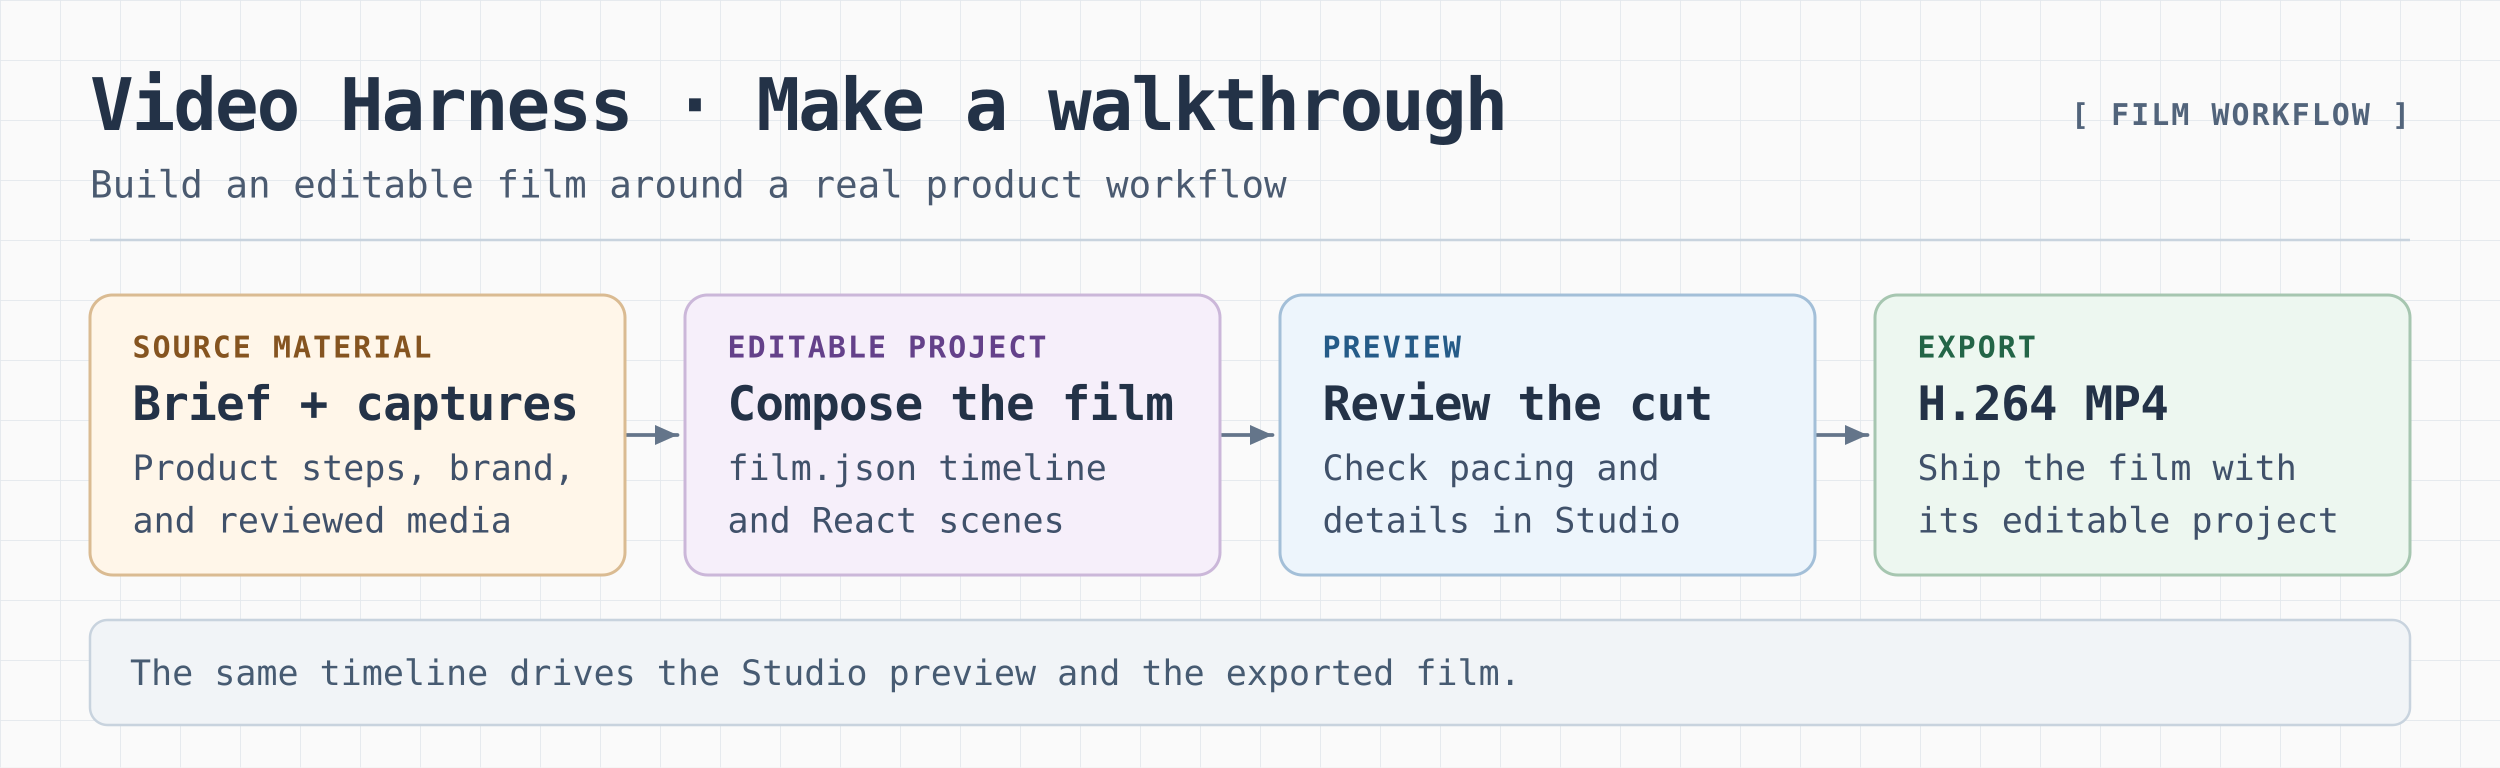
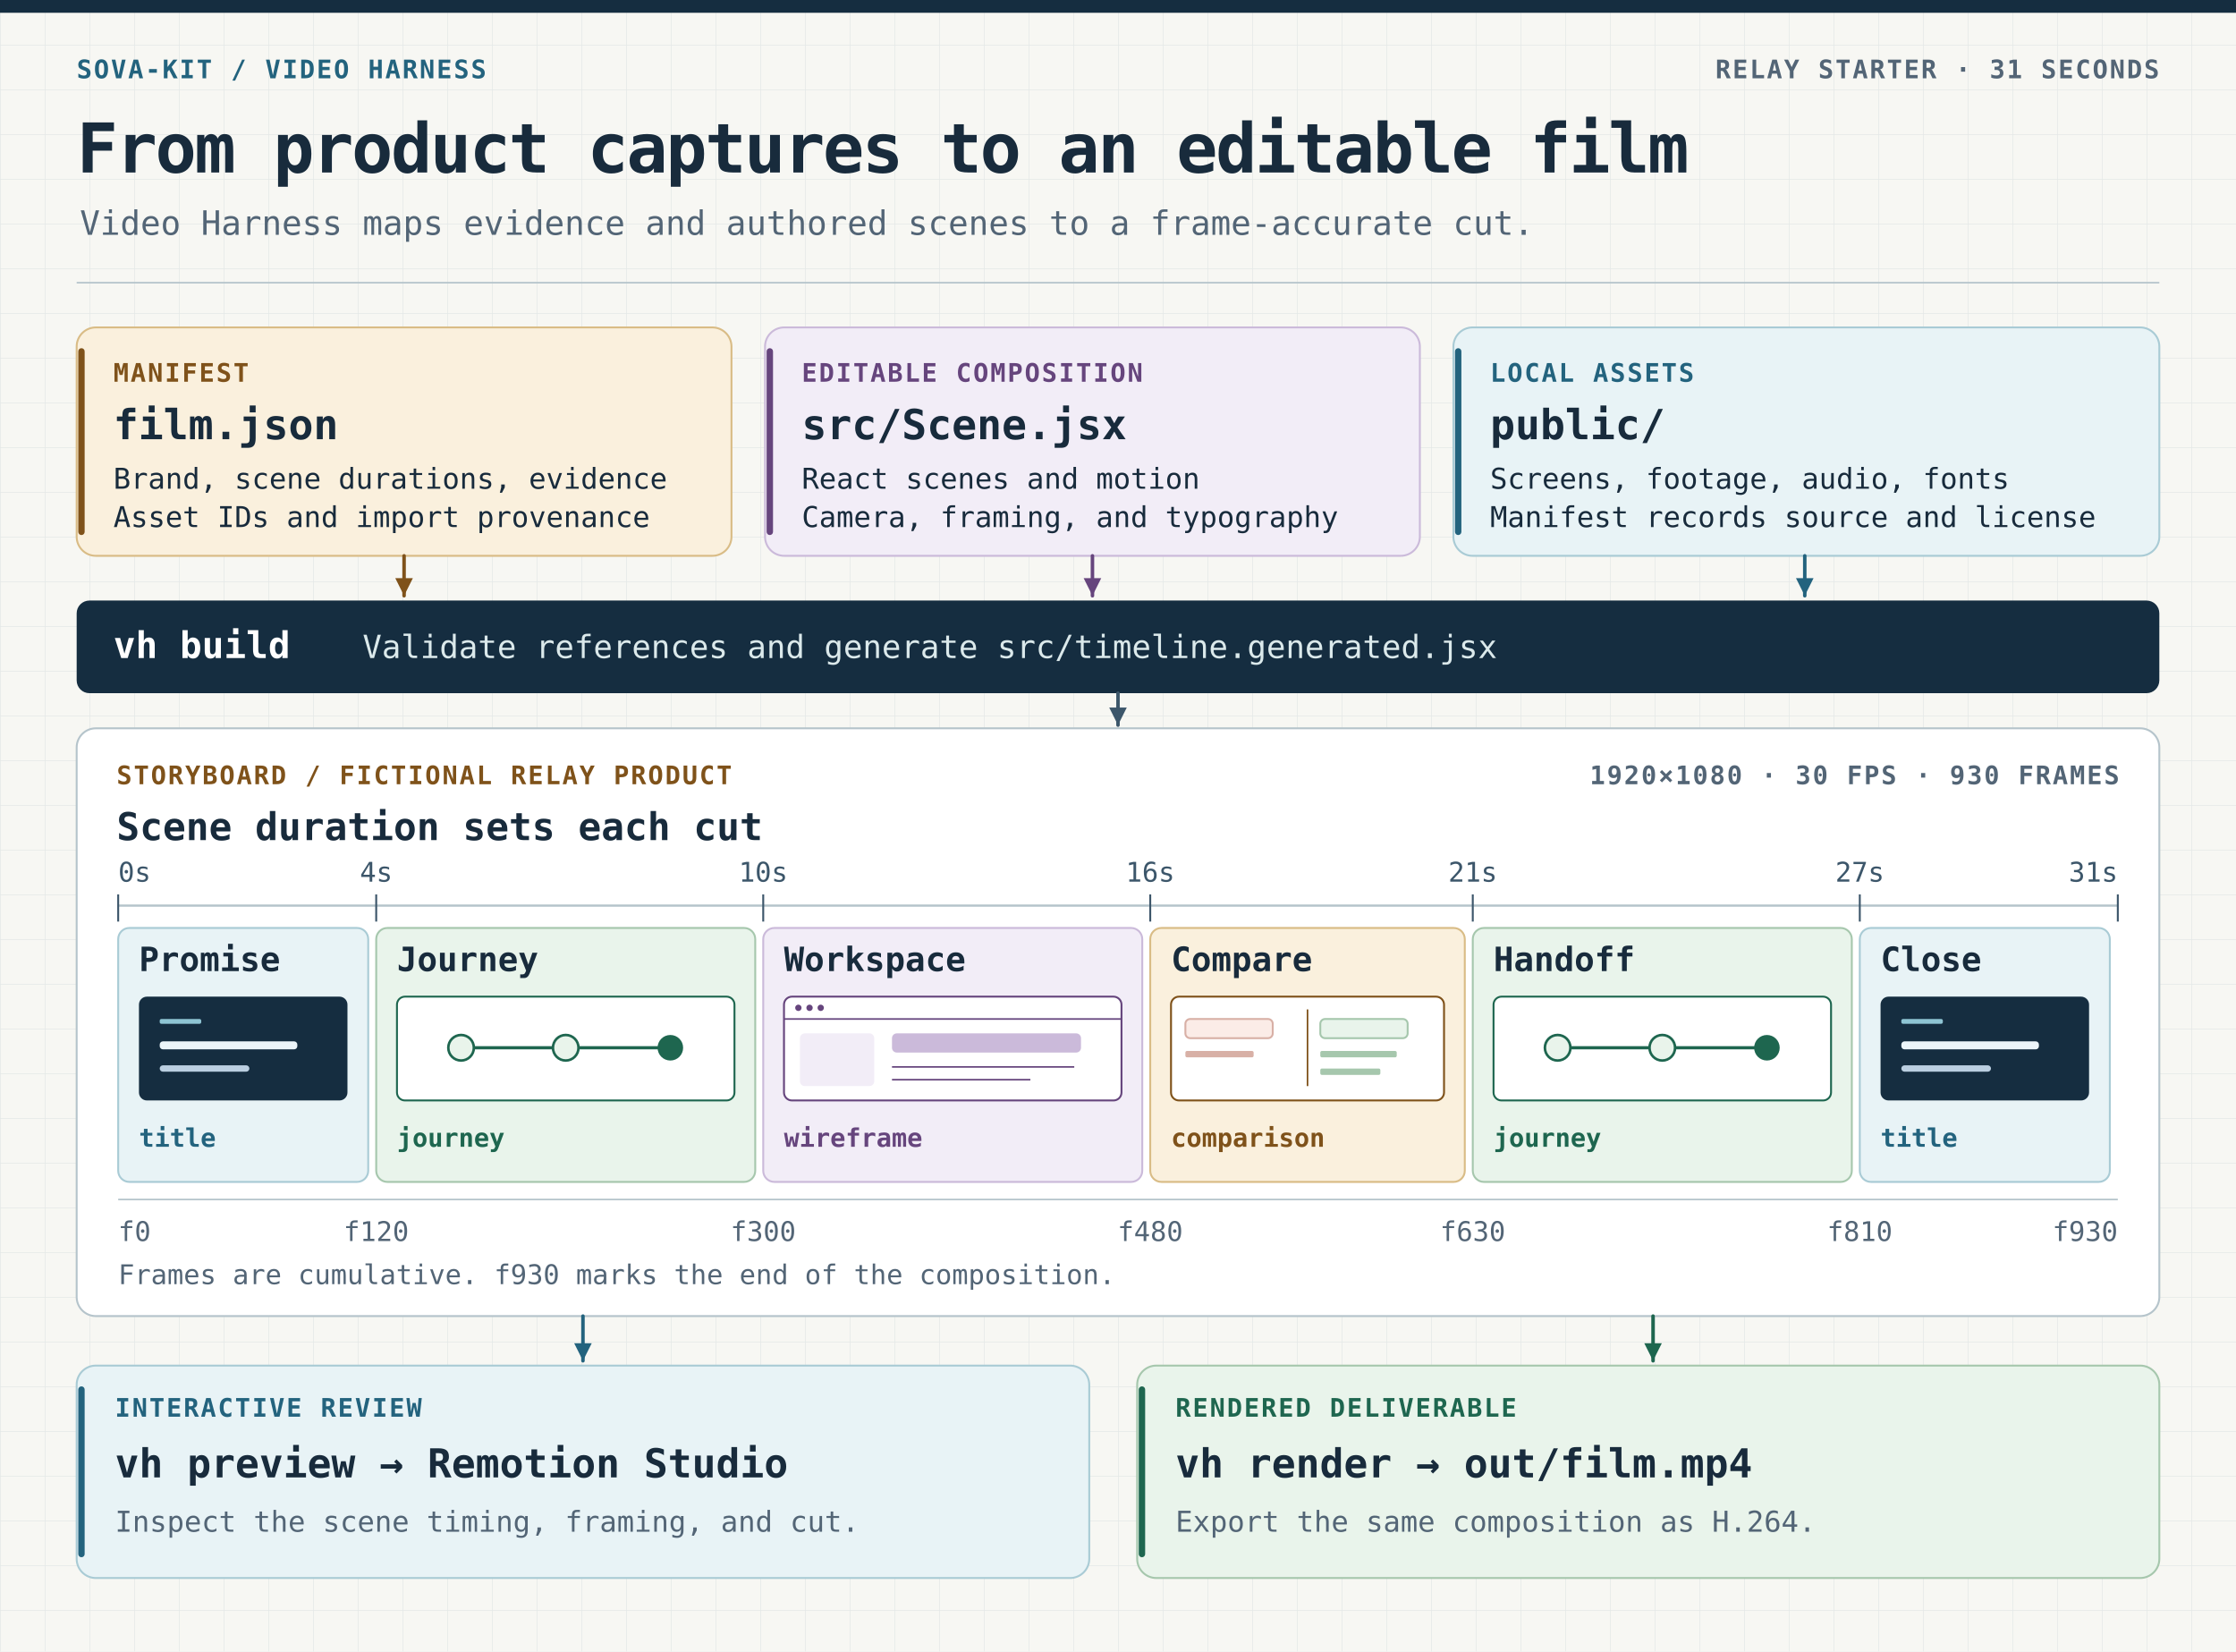
- <svg xmlns="http://www.w3.org/2000/svg" width="1000" height="307" viewBox="0 0 1000 307" role="img" aria-labelledby="title description" font-family="monospace" fill="#233247">
+ <svg xmlns="http://www.w3.org/2000/svg" width="1400" height="1034" viewBox="0 0 1400 1034" font-family="Menlo, Consolas, monospace" role="img" aria-labelledby="film-timeline-title film-timeline-desc">
  <defs>
-     <pattern id="grid" width="24" height="24" patternUnits="userSpaceOnUse">
-       <path d="M24 0H0V24" fill="none" stroke="#e2e7ec" stroke-width=".65" />
+     <pattern id="film-timeline-grid" width="28" height="28" patternUnits="userSpaceOnUse">
+       <path d="M28 0H0V28" fill="none" stroke="#e3e7e6" stroke-width=".75" />
    </pattern>
-     <style>
-       .title { font-size: 29px; font-weight: 700; letter-spacing: -.8px; }
-       .subtitle { font-size: 15px; fill: #4a5a70; }
-       .tag, .kicker { font-size: 12px; font-weight: 700; letter-spacing: .8px; }
-       .tag { fill: #52647b; }
-       .heading { font-size: 19px; font-weight: 700; letter-spacing: -.3px; }
-       .body { font-size: 14px; fill: #40516a; }
-       .note, .label { font-size: 14px; fill: #475b72; }
-       .strip { fill: #f1f4f7; stroke: #c8d3de; }
-       .flow { fill: none; stroke: #64758a; stroke-width: 1.5; stroke-linecap: round; stroke-linejoin: round; }
-       .dash { stroke-dasharray: 4 4; }
-     </style>
  </defs>
-   <rect width="1000" height="307" fill="#fafafa" />
-   <rect width="1000" height="307" fill="url(#grid)" />
-   <text x="36" y="52" class="title">Video Harness · Make a walkthrough</text>
-   <text x="36" y="79" class="subtitle">Build an editable film around a real product workflow</text>
-   <text x="964" y="50" class="tag" text-anchor="end">[ FILM WORKFLOW ]</text>
-   <path d="M36 96H964" stroke="#c8d3de" />
-   <path d="M250 174H271" class="flow" />
-   <polygon points="262,170 271,174 262,178" fill="#64758a" />
-   <path d="M488 174H509" class="flow" />
-   <polygon points="500,170 509,174 500,178" fill="#64758a" />
-   <path d="M726 174H747" class="flow" />
-   <polygon points="738,170 747,174 738,178" fill="#64758a" />
-   <g>
-     <rect x="36" y="118" width="214" height="112" rx="9" fill="#fff6e9" stroke="#dabb92" stroke-width="1.2" />
-     <text x="53" y="143" class="kicker" fill="#855420">SOURCE MATERIAL</text>
-     <text x="53" y="168" class="heading">Brief + captures</text>
-     <text x="53" y="192" class="body">Product steps, brand,</text>
-     <text x="53" y="213" class="body">and reviewed media</text>
-   </g>
-   <g>
-     <rect x="274" y="118" width="214" height="112" rx="9" fill="#f6effa" stroke="#cbb7d9" stroke-width="1.2" />
-     <text x="291" y="143" class="kicker" fill="#64418a">EDITABLE PROJECT</text>
-     <text x="291" y="168" class="heading">Compose the film</text>
-     <text x="291" y="192" class="body">film.json timeline</text>
-     <text x="291" y="213" class="body">and React scenes</text>
-   </g>
-   <g>
-     <rect x="512" y="118" width="214" height="112" rx="9" fill="#edf5fc" stroke="#a3bfd8" stroke-width="1.2" />
-     <text x="529" y="143" class="kicker" fill="#255b88">PREVIEW</text>
-     <text x="529" y="168" class="heading">Review the cut</text>
-     <text x="529" y="192" class="body">Check pacing and</text>
-     <text x="529" y="213" class="body">details in Studio</text>
-   </g>
-   <g>
-     <rect x="750" y="118" width="214" height="112" rx="9" fill="#edf7f0" stroke="#a6c6b0" stroke-width="1.2" />
-     <text x="767" y="143" class="kicker" fill="#236547">EXPORT</text>
-     <text x="767" y="168" class="heading">H.264 MP4</text>
-     <text x="767" y="192" class="body">Ship the film with</text>
-     <text x="767" y="213" class="body">its editable project</text>
-   </g>
-   <rect x="36" y="248" width="928" height="42" rx="7" class="strip" />
-   <text x="52" y="274" class="note">The same timeline drives the Studio preview and the exported film.</text>
+   <rect width="1400" height="1034" fill="#f7f7f3" />
+   <rect width="1400" height="1034" fill="url(#film-timeline-grid)" />
+   <rect width="1400" height="8" fill="#152d40" />
+   <text x="48" y="49" font-size="16" font-weight="700" fill="#23637e" letter-spacing="1.1">SOVA-KIT  /  VIDEO HARNESS</text>
+   <text x="1352" y="49" font-size="16" font-weight="700" fill="#536576" text-anchor="end" letter-spacing="1.1">RELAY STARTER  ·  31 SECONDS</text>
+   <text x="48" y="108" font-size="43" font-weight="700" fill="#182b3c" letter-spacing="-1.3">From product captures to an editable film</text>
+   <text x="50" y="147" font-size="21" font-weight="400" fill="#536576">Video Harness maps evidence and authored scenes to a frame-accurate cut.</text>
+   <line x1="48" y1="177" x2="1352" y2="177" stroke="#b5c4cb" stroke-width="1" />
+   <rect x="48" y="205" width="410" height="143" rx="12" fill="#faf0dd" stroke="#d9bc86" stroke-width="1.2" />
+   <rect x="49" y="218" width="4" height="117" rx="2" fill="#7f521a" stroke="none" stroke-width="1.2" />
+   <text x="71" y="239" font-size="16" font-weight="700" fill="#7f521a" letter-spacing="1.1">MANIFEST</text>
+   <text x="71" y="275" font-size="26" font-weight="700" fill="#182b3c">film.json</text>
+   <text x="71" y="306" font-size="18" font-weight="400" fill="#182b3c">Brand, scene durations, evidence</text>
+   <text x="71" y="330" font-size="18" font-weight="400" fill="#182b3c">Asset IDs and import provenance</text>
+   <rect x="479" y="205" width="410" height="143" rx="12" fill="#f2edf7" stroke="#cbbada" stroke-width="1.2" />
+   <rect x="480" y="218" width="4" height="117" rx="2" fill="#66457d" stroke="none" stroke-width="1.2" />
+   <text x="502" y="239" font-size="16" font-weight="700" fill="#66457d" letter-spacing="1.1">EDITABLE COMPOSITION</text>
+   <text x="502" y="275" font-size="26" font-weight="700" fill="#182b3c">src/Scene.jsx</text>
+   <text x="502" y="306" font-size="18" font-weight="400" fill="#182b3c">React scenes and motion</text>
+   <text x="502" y="330" font-size="18" font-weight="400" fill="#182b3c">Camera, framing, and typography</text>
+   <rect x="910" y="205" width="442" height="143" rx="12" fill="#e8f3f6" stroke="#a9cbd5" stroke-width="1.2" />
+   <rect x="911" y="218" width="4" height="117" rx="2" fill="#23637e" stroke="none" stroke-width="1.2" />
+   <text x="933" y="239" font-size="16" font-weight="700" fill="#23637e" letter-spacing="1.1">LOCAL ASSETS</text>
+   <text x="933" y="275" font-size="26" font-weight="700" fill="#182b3c">public/</text>
+   <text x="933" y="306" font-size="18" font-weight="400" fill="#182b3c">Screens, footage, audio, fonts</text>
+   <text x="933" y="330" font-size="18" font-weight="400" fill="#182b3c">Manifest records source and license</text>
+   <path d="M253 348L253 373" fill="none" stroke="#7f521a" stroke-width="2.2" stroke-linecap="round" stroke-linejoin="round" />
+   <polygon points="253,373 258.5,362 247.5,362" fill="#7f521a" />
+   <path d="M684 348L684 373" fill="none" stroke="#66457d" stroke-width="2.2" stroke-linecap="round" stroke-linejoin="round" />
+   <polygon points="684,373 689.5,362 678.5,362" fill="#66457d" />
+   <path d="M1130 348L1130 373" fill="none" stroke="#23637e" stroke-width="2.2" stroke-linecap="round" stroke-linejoin="round" />
+   <polygon points="1130,373 1135.5,362 1124.5,362" fill="#23637e" />
+   <rect x="48" y="376" width="1304" height="58" rx="8" fill="#152d40" stroke="none" stroke-width="1.2" />
+   <text x="71" y="412" font-size="23" font-weight="700" fill="#ffffff">vh build</text>
+   <text x="227" y="412" font-size="20" font-weight="400" fill="#dbe9eb">Validate references and generate src/timeline.generated.jsx</text>
+   <path d="M700 434L700 454" fill="none" stroke="#3c566a" stroke-width="2.2" stroke-linecap="round" stroke-linejoin="round" />
+   <polygon points="700,454 705.5,443 694.5,443" fill="#3c566a" />
+   <rect x="48" y="456" width="1304" height="368" rx="12" fill="#ffffff" stroke="#b5c4cb" stroke-width="1.2" />
+   <text x="73" y="491" font-size="16" font-weight="700" fill="#7f521a" letter-spacing="1.1">STORYBOARD  /  FICTIONAL RELAY PRODUCT</text>
+   <text x="1327" y="491" font-size="16" font-weight="700" fill="#536576" text-anchor="end" letter-spacing="1.1">1920×1080  ·  30 FPS  ·  930 FRAMES</text>
+   <text x="73" y="526" font-size="24" font-weight="700" fill="#182b3c">Scene duration sets each cut</text>
+   <line x1="74" y1="567" x2="1326" y2="567" stroke="#b5c4cb" stroke-width="1.4" />
+   <line x1="74" y1="560" x2="74" y2="577" stroke="#3c566a" stroke-width="1.2" />
+   <text x="74" y="552" font-size="17" font-weight="400" fill="#3c566a">0s</text>
+   <text x="74" y="777" font-size="17" font-weight="400" fill="#536576">f0</text>
+   <line x1="235.55" y1="560" x2="235.55" y2="577" stroke="#3c566a" stroke-width="1.2" />
+   <text x="235.55" y="552" font-size="17" font-weight="400" fill="#3c566a" text-anchor="middle">4s</text>
+   <text x="235.55" y="777" font-size="17" font-weight="400" fill="#536576" text-anchor="middle">f120</text>
+   <line x1="477.87" y1="560" x2="477.87" y2="577" stroke="#3c566a" stroke-width="1.2" />
+   <text x="477.87" y="552" font-size="17" font-weight="400" fill="#3c566a" text-anchor="middle">10s</text>
+   <text x="477.87" y="777" font-size="17" font-weight="400" fill="#536576" text-anchor="middle">f300</text>
+   <line x1="720.19" y1="560" x2="720.19" y2="577" stroke="#3c566a" stroke-width="1.2" />
+   <text x="720.19" y="552" font-size="17" font-weight="400" fill="#3c566a" text-anchor="middle">16s</text>
+   <text x="720.19" y="777" font-size="17" font-weight="400" fill="#536576" text-anchor="middle">f480</text>
+   <line x1="922.13" y1="560" x2="922.13" y2="577" stroke="#3c566a" stroke-width="1.2" />
+   <text x="922.13" y="552" font-size="17" font-weight="400" fill="#3c566a" text-anchor="middle">21s</text>
+   <text x="922.13" y="777" font-size="17" font-weight="400" fill="#536576" text-anchor="middle">f630</text>
+   <line x1="1164.45" y1="560" x2="1164.45" y2="577" stroke="#3c566a" stroke-width="1.2" />
+   <text x="1164.45" y="552" font-size="17" font-weight="400" fill="#3c566a" text-anchor="middle">27s</text>
+   <text x="1164.45" y="777" font-size="17" font-weight="400" fill="#536576" text-anchor="middle">f810</text>
+   <line x1="1326" y1="560" x2="1326" y2="577" stroke="#3c566a" stroke-width="1.2" />
+   <text x="1326" y="552" font-size="17" font-weight="400" fill="#3c566a" text-anchor="end">31s</text>
+   <text x="1326" y="777" font-size="17" font-weight="400" fill="#536576" text-anchor="end">f930</text>
+   <rect x="74" y="581" width="156.55" height="159" rx="7" fill="#e8f3f6" stroke="#a9cbd5" stroke-width="1.2" />
+   <text x="87" y="608" font-size="21" font-weight="700" fill="#182b3c">Promise</text>
+   <rect x="87" y="624" width="130.55" height="65" rx="5" fill="#152d40" stroke="none" stroke-width="1.2" />
+   <rect x="100" y="638" width="26" height="3" rx="1" fill="#8ec4d3" stroke="none" stroke-width="1.2" />
+   <rect x="100" y="652" width="86.16" height="5" rx="2" fill="#ecf5f9" stroke="none" stroke-width="1.2" />
+   <rect x="100" y="667" width="56.14" height="4" rx="2" fill="#bacee0" stroke="none" stroke-width="1.2" />
+   <text x="87" y="718" font-size="16" font-weight="700" fill="#23637e">title</text>
+   <rect x="235.55" y="581" width="237.32" height="159" rx="7" fill="#e9f4eb" stroke="#a6c7ad" stroke-width="1.2" />
+   <text x="248.55" y="608" font-size="21" font-weight="700" fill="#182b3c">Journey</text>
+   <rect x="248.55" y="624" width="211.32" height="65" rx="5" fill="#ffffff" stroke="#1e664f" stroke-width="1.2" />
+   <line x1="288.7" y1="656" x2="419.72" y2="656" stroke="#1e664f" stroke-width="2" />
+   <circle cx="288.7" cy="656" r="8" fill="#e9f4eb" stroke="#1e664f" stroke-width="1.6" />
+   <circle cx="354.21" cy="656" r="8" fill="#e9f4eb" stroke="#1e664f" stroke-width="1.6" />
+   <circle cx="419.72" cy="656" r="8" fill="#1e664f" stroke="none" stroke-width="1" />
+   <text x="248.55" y="718" font-size="16" font-weight="700" fill="#1e664f">journey</text>
+   <rect x="477.87" y="581" width="237.32" height="159" rx="7" fill="#f2edf7" stroke="#cbbada" stroke-width="1.2" />
+   <text x="490.87" y="608" font-size="21" font-weight="700" fill="#182b3c">Workspace</text>
+   <rect x="490.87" y="624" width="211.32" height="65" rx="5" fill="#ffffff" stroke="#66457d" stroke-width="1.2" />
+   <line x1="490.87" y1="638" x2="702.19" y2="638" stroke="#66457d" stroke-width="1" />
+   <circle cx="499.87" cy="631" r="2" fill="#66457d" stroke="none" stroke-width="1" />
+   <circle cx="506.87" cy="631" r="2" fill="#66457d" stroke="none" stroke-width="1" />
+   <circle cx="513.87" cy="631" r="2" fill="#66457d" stroke="none" stroke-width="1" />
+   <rect x="500.87" y="647" width="46.49" height="33" rx="3" fill="#f2edf7" stroke="none" stroke-width="1.2" />
+   <rect x="558.49" y="647" width="118.34" height="12" rx="3" fill="#cbbada" stroke="none" stroke-width="1.2" />
+   <line x1="558.49" y1="668" x2="672.61" y2="668" stroke="#66457d" stroke-width="1" />
+   <line x1="558.49" y1="676" x2="645.14" y2="676" stroke="#66457d" stroke-width="1" />
+   <text x="490.87" y="718" font-size="16" font-weight="700" fill="#66457d">wireframe</text>
+   <rect x="720.19" y="581" width="196.94" height="159" rx="7" fill="#faf0dd" stroke="#d9bc86" stroke-width="1.2" />
+   <text x="733.19" y="608" font-size="21" font-weight="700" fill="#182b3c">Compare</text>
+   <rect x="733.19" y="624" width="170.94" height="65" rx="5" fill="#ffffff" stroke="#7f521a" stroke-width="1.2" />
+   <line x1="818.66" y1="632" x2="818.66" y2="680" stroke="#7f521a" stroke-width="1" />
+   <rect x="742.19" y="638" width="54.7" height="12" rx="3" fill="#fbece7" stroke="#d8b0a6" stroke-width="1.2" />
+   <rect x="826.66" y="638" width="54.7" height="12" rx="3" fill="#e9f4eb" stroke="#a6c7ad" stroke-width="1.2" />
+   <rect x="742.19" y="658" width="42.73" height="4" rx="1" fill="#d8b0a6" stroke="none" stroke-width="1.2" />
+   <rect x="826.66" y="658" width="47.86" height="4" rx="1" fill="#a6c7ad" stroke="none" stroke-width="1.2" />
+   <rect x="826.66" y="669" width="37.61" height="4" rx="1" fill="#a6c7ad" stroke="none" stroke-width="1.2" />
+   <text x="733.19" y="718" font-size="16" font-weight="700" fill="#7f521a">comparison</text>
+   <rect x="922.13" y="581" width="237.32" height="159" rx="7" fill="#e9f4eb" stroke="#a6c7ad" stroke-width="1.2" />
+   <text x="935.13" y="608" font-size="21" font-weight="700" fill="#182b3c">Handoff</text>
+   <rect x="935.13" y="624" width="211.32" height="65" rx="5" fill="#ffffff" stroke="#1e664f" stroke-width="1.2" />
+   <line x1="975.28" y1="656" x2="1106.3" y2="656" stroke="#1e664f" stroke-width="2" />
+   <circle cx="975.28" cy="656" r="8" fill="#e9f4eb" stroke="#1e664f" stroke-width="1.6" />
+   <circle cx="1040.79" cy="656" r="8" fill="#e9f4eb" stroke="#1e664f" stroke-width="1.6" />
+   <circle cx="1106.3" cy="656" r="8" fill="#1e664f" stroke="none" stroke-width="1" />
+   <text x="935.13" y="718" font-size="16" font-weight="700" fill="#1e664f">journey</text>
+   <rect x="1164.45" y="581" width="156.55" height="159" rx="7" fill="#e8f3f6" stroke="#a9cbd5" stroke-width="1.2" />
+   <text x="1177.45" y="608" font-size="21" font-weight="700" fill="#182b3c">Close</text>
+   <rect x="1177.45" y="624" width="130.55" height="65" rx="5" fill="#152d40" stroke="none" stroke-width="1.2" />
+   <rect x="1190.45" y="638" width="26" height="3" rx="1" fill="#8ec4d3" stroke="none" stroke-width="1.2" />
+   <rect x="1190.45" y="652" width="86.16" height="5" rx="2" fill="#ecf5f9" stroke="none" stroke-width="1.2" />
+   <rect x="1190.45" y="667" width="56.14" height="4" rx="2" fill="#bacee0" stroke="none" stroke-width="1.2" />
+   <text x="1177.45" y="718" font-size="16" font-weight="700" fill="#23637e">title</text>
+   <line x1="74" y1="751" x2="1326" y2="751" stroke="#b5c4cb" stroke-width="1" />
+   <text x="74" y="804" font-size="17" font-weight="400" fill="#536576">Frames are cumulative. f930 marks the end of the composition.</text>
+   <path d="M365 824L365 852" fill="none" stroke="#23637e" stroke-width="2.2" stroke-linecap="round" stroke-linejoin="round" />
+   <polygon points="365,852 370.5,841 359.5,841" fill="#23637e" />
+   <path d="M1035 824L1035 852" fill="none" stroke="#1e664f" stroke-width="2.2" stroke-linecap="round" stroke-linejoin="round" />
+   <polygon points="1035,852 1040.5,841 1029.5,841" fill="#1e664f" />
+   <rect x="48" y="855" width="634" height="133" rx="12" fill="#e8f3f6" stroke="#a9cbd5" stroke-width="1.2" />
+   <rect x="49" y="868" width="4" height="107" rx="2" fill="#23637e" stroke="none" stroke-width="1.2" />
+   <text x="72" y="887" font-size="16" font-weight="700" fill="#23637e" letter-spacing="1.1">INTERACTIVE REVIEW</text>
+   <text x="72" y="925" font-size="25" font-weight="700" fill="#182b3c">vh preview  →  Remotion Studio</text>
+   <text x="72" y="959" font-size="18" font-weight="400" fill="#536576">Inspect the scene timing, framing, and cut.</text>
+   <rect x="712" y="855" width="640" height="133" rx="12" fill="#e9f4eb" stroke="#a6c7ad" stroke-width="1.2" />
+   <rect x="713" y="868" width="4" height="107" rx="2" fill="#1e664f" stroke="none" stroke-width="1.2" />
+   <text x="736" y="887" font-size="16" font-weight="700" fill="#1e664f" letter-spacing="1.1">RENDERED DELIVERABLE</text>
+   <text x="736" y="925" font-size="25" font-weight="700" fill="#182b3c">vh render  →  out/film.mp4</text>
+   <text x="736" y="959" font-size="18" font-weight="400" fill="#536576">Export the same composition as H.264.</text>
</svg>
